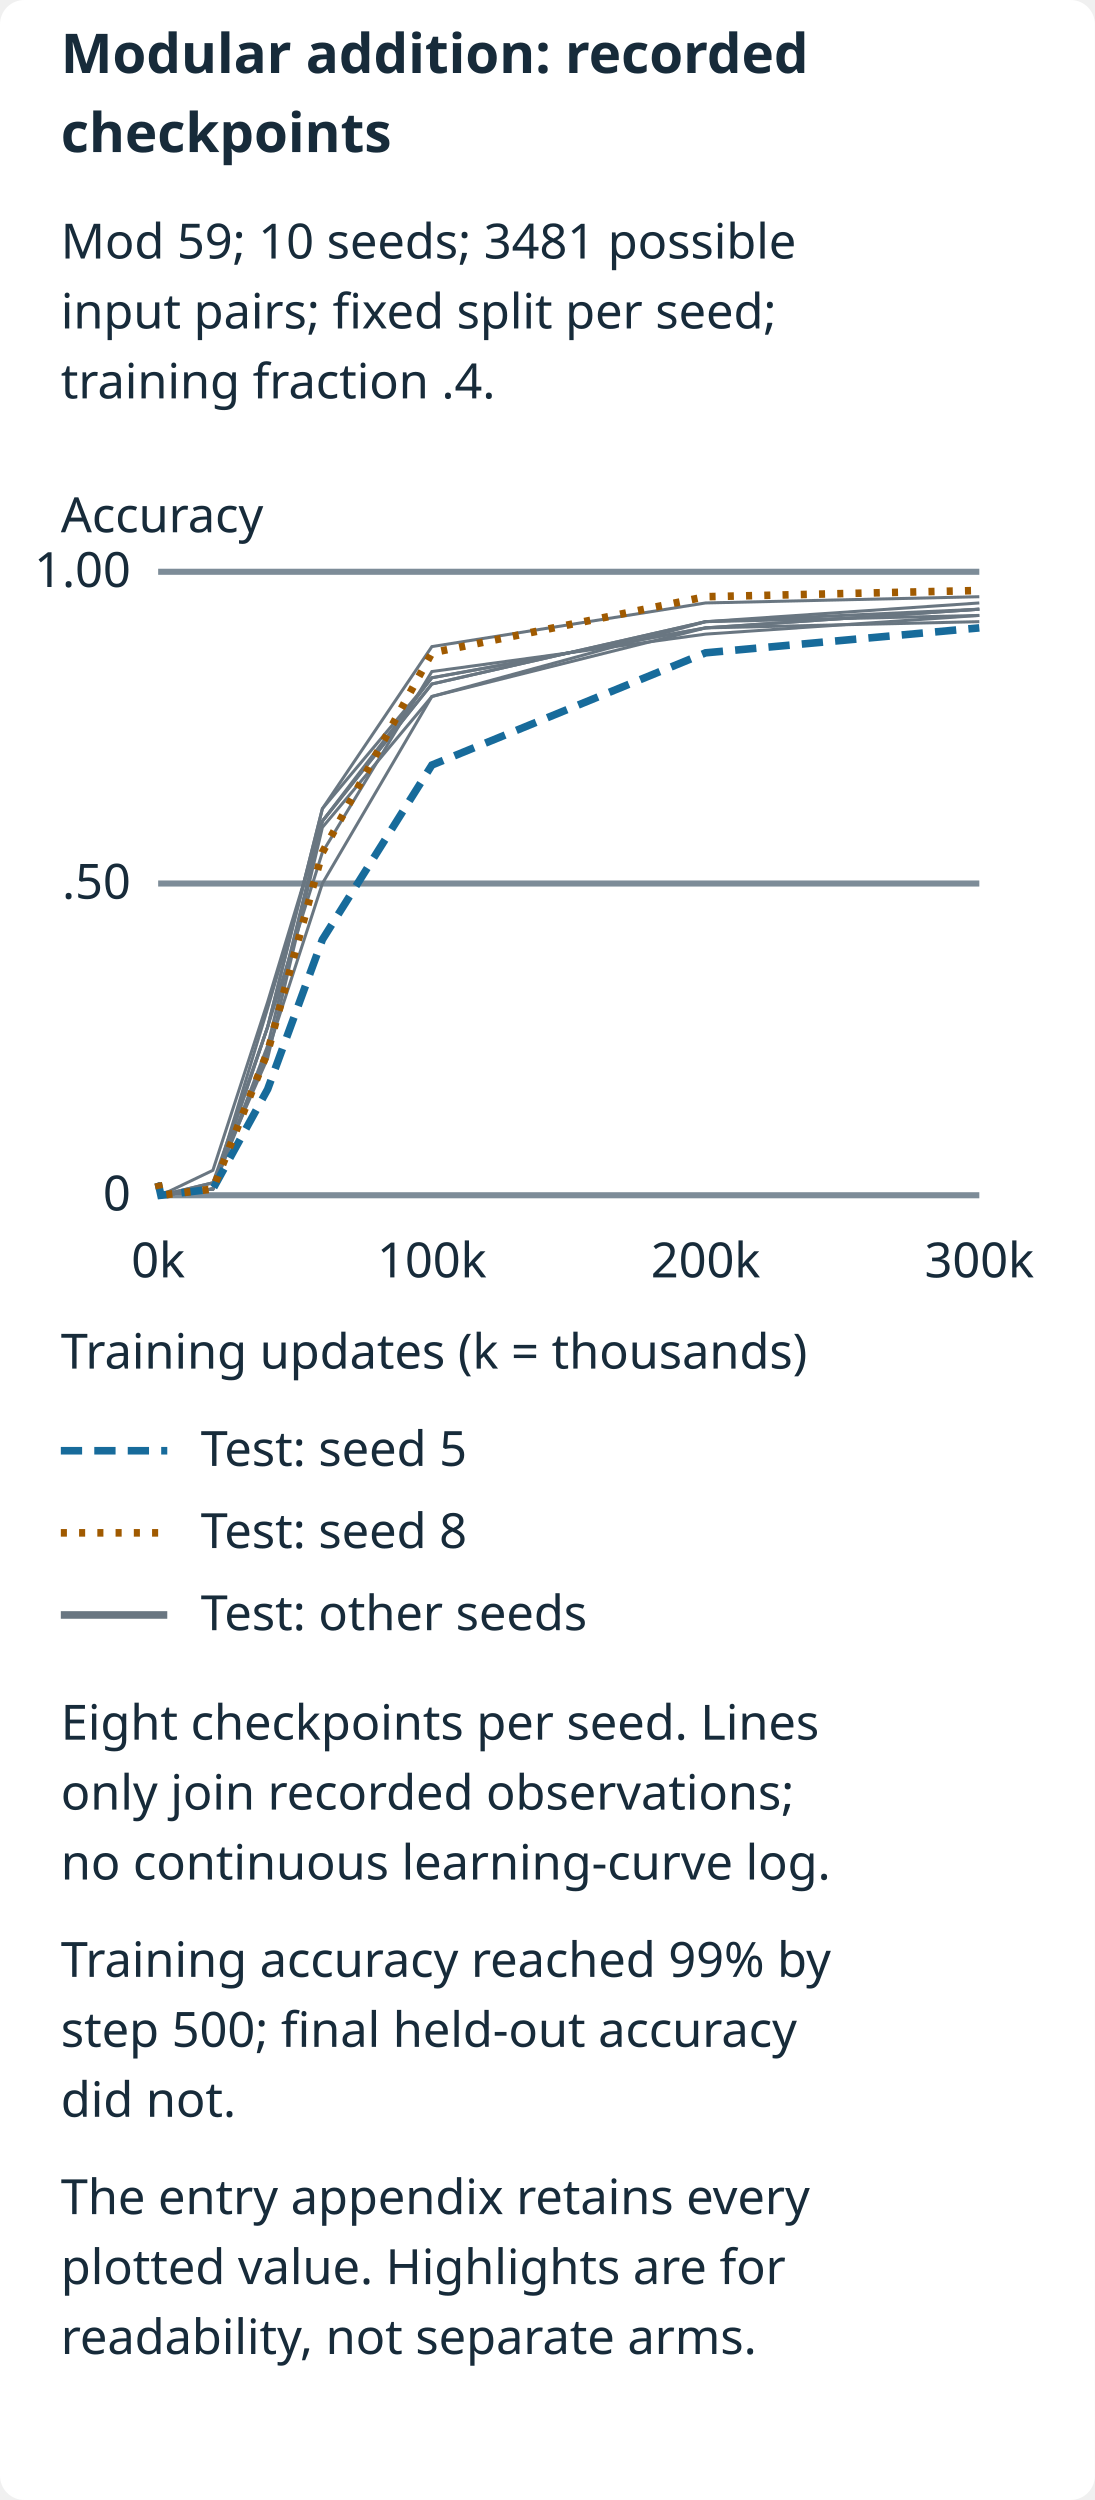
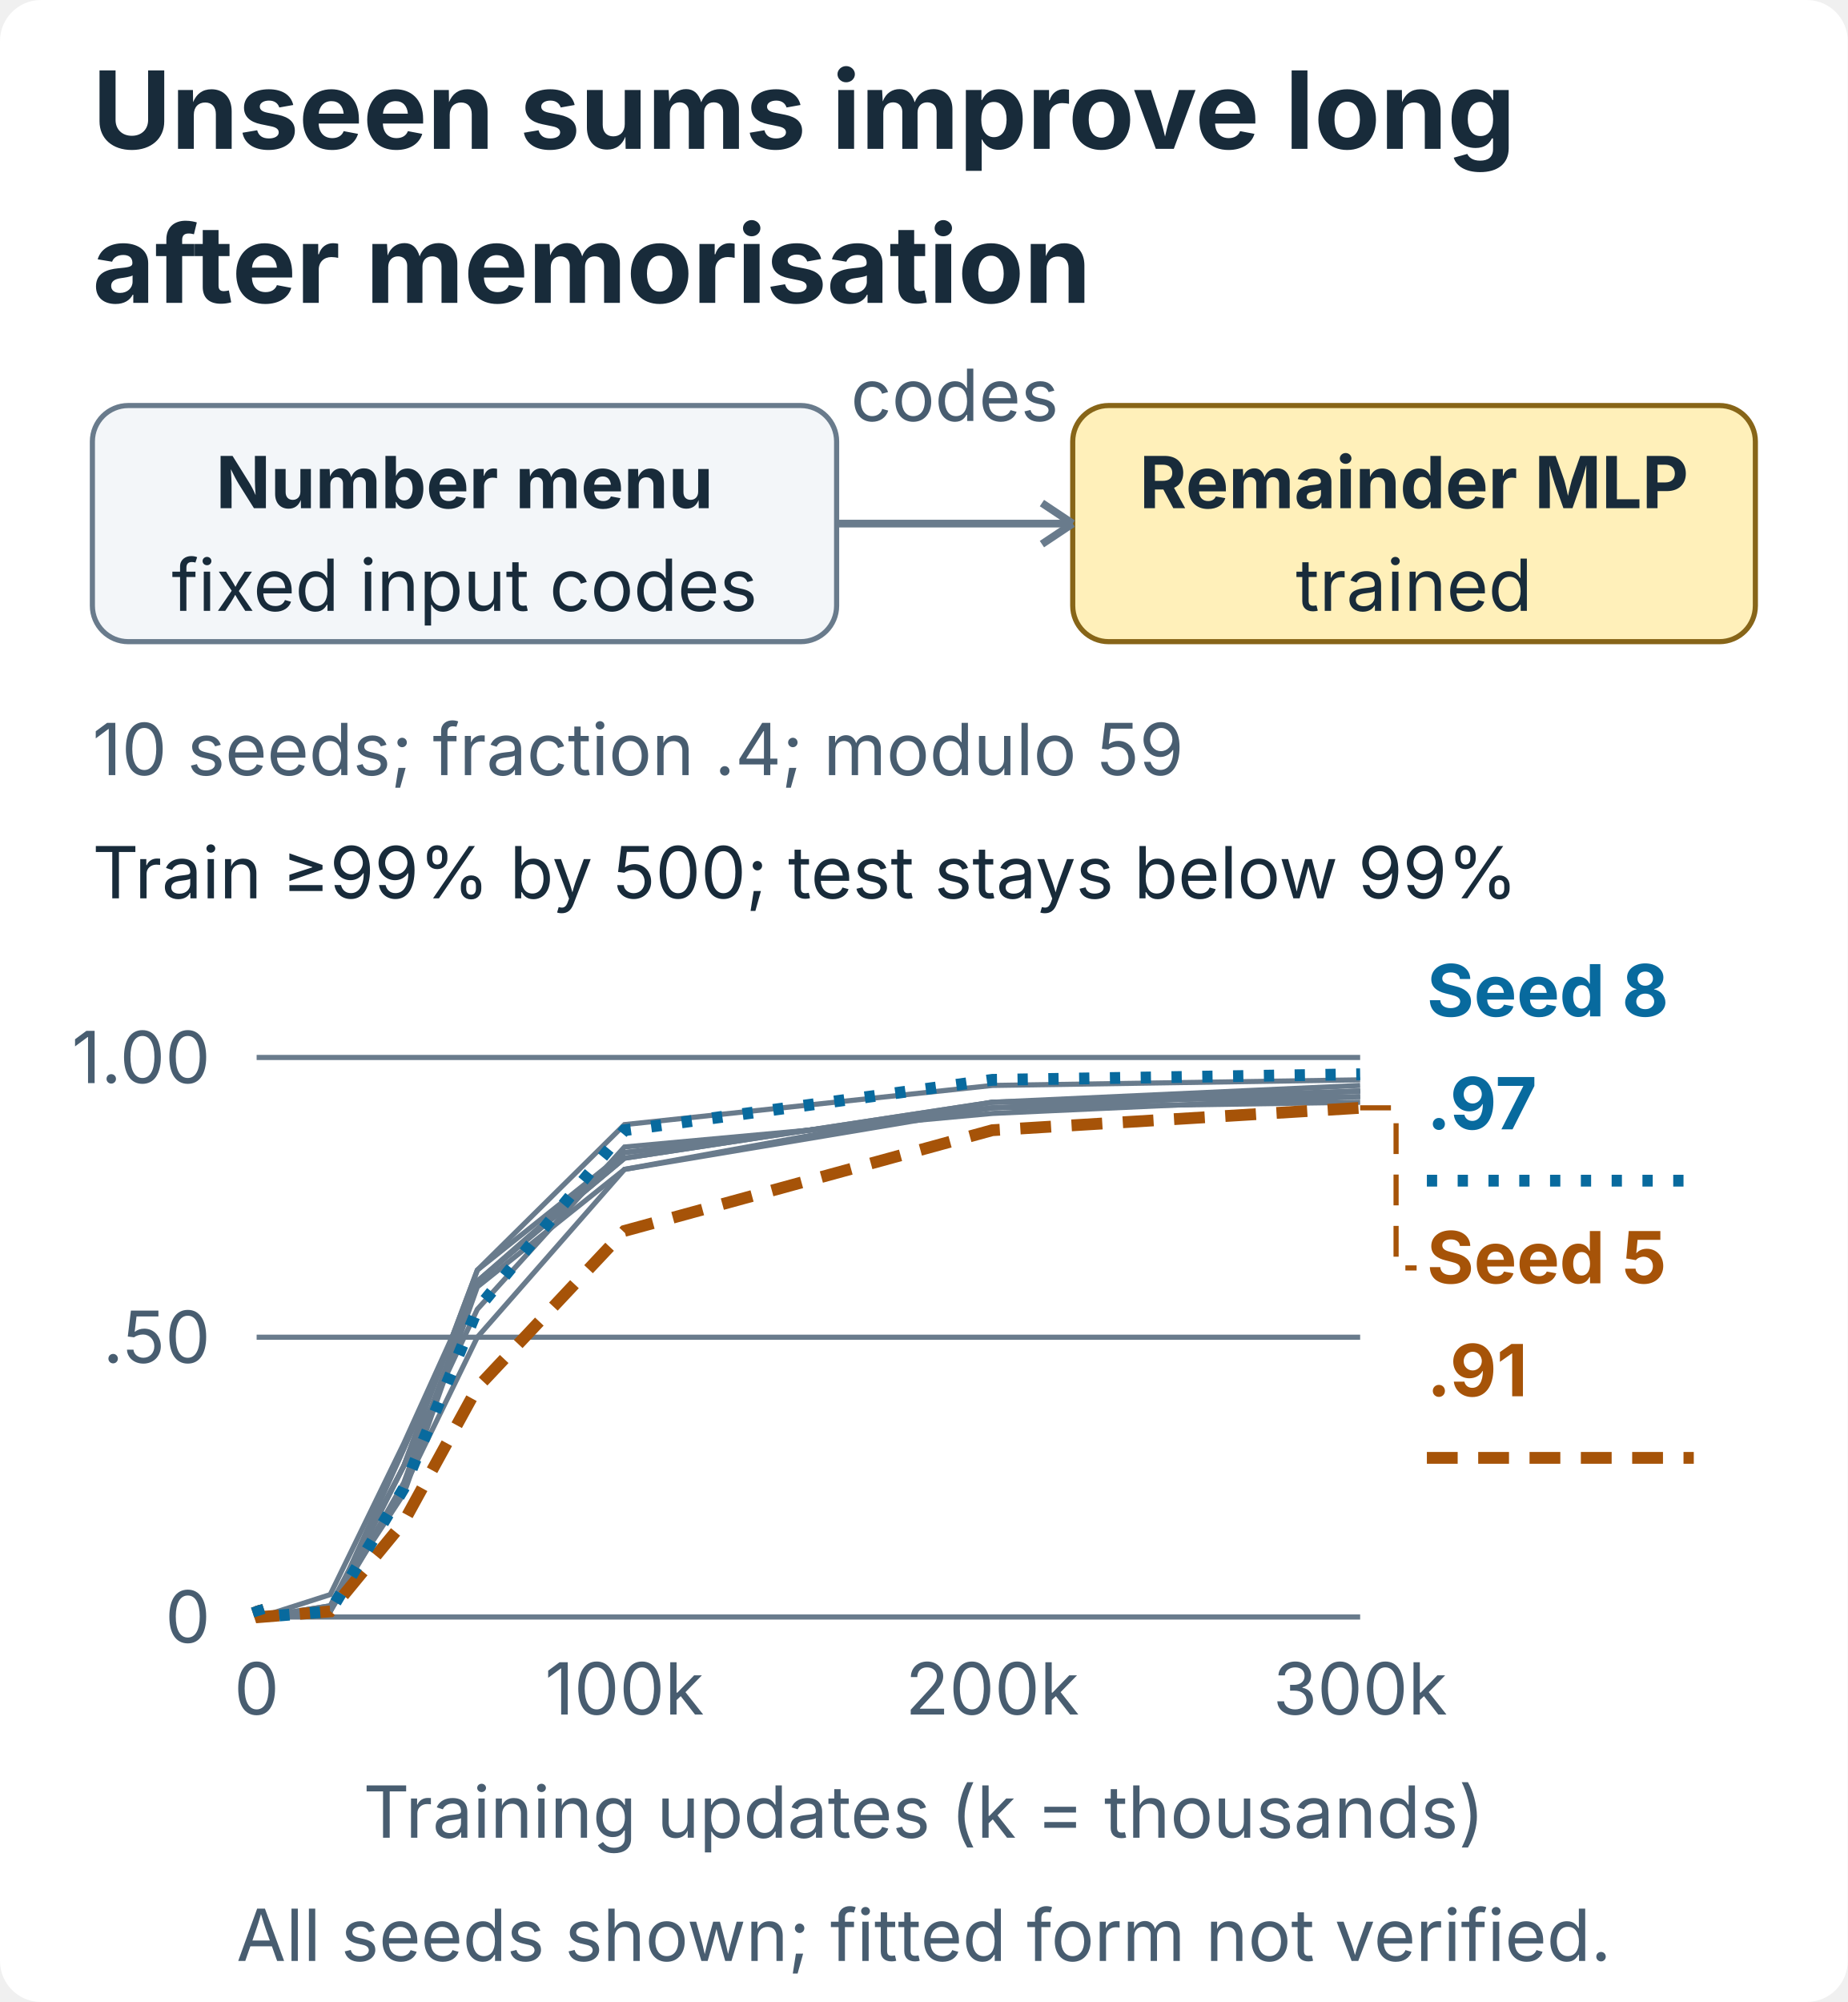
- <svg xmlns="http://www.w3.org/2000/svg" width="540" height="1233.0" viewBox="0 0 360 822" role="img" aria-labelledby="title desc">
-   <style>text{font-family:system-ui,sans-serif}.fg{fill:#172b3a}.bg{fill:#ffffff}.panel{fill:#f0f4f8;stroke:#63758b;stroke-width:1.5}.trained{fill:#fff0ba;stroke:#63758b;stroke-width:1.5}.ink{fill:#172b3a}.grid{stroke:#7d8c98}.track{fill:#e1e6eb}.blue{fill:#176b9b}.amber{fill:#a05a00}.grey{fill:#697681}.light{fill:#e1e6eb;stroke:#63758b}.blue-line{stroke:#176b9b}.amber-line{stroke:#a05a00}.grey-line{stroke:#697681}
- @media(prefers-color-scheme:dark){.fg{fill:#f0f6fc}.bg{fill:#161b22}.panel{fill:#263746;stroke:#9bacc0}.trained{stroke:#e3b341}.grid{stroke:#8b949e}.track{fill:#303c49}.blue{fill:#58a6ff}.amber{fill:#e3b341}.grey{fill:#a0adba}.light{fill:#303c49;stroke:#9bacc0}.blue-line{stroke:#58a6ff}.amber-line{stroke:#e3b341}.grey-line{stroke:#a0adba}}</style>
-   <rect width="360" height="822" rx="8" class="bg" />
-   <text x="20" y="24" font-size="18" class="fg" font-weight="600" text-anchor="start">Modular addition: recorded</text>
-   <text x="20" y="50" font-size="18" class="fg" font-weight="600" text-anchor="start">checkpoints</text>
-   <text x="20" y="85" font-size="16" class="fg" font-weight="400" text-anchor="start">Mod 59; 10 seeds; 3481 possible</text>
-   <text x="20" y="108" font-size="16" class="fg" font-weight="400" text-anchor="start">input pairs; fixed split per seed;</text>
-   <text x="20" y="131" font-size="16" class="fg" font-weight="400" text-anchor="start">training fraction .4.</text>
-   <text x="20" y="175" font-size="16" class="fg" font-weight="400" text-anchor="start">Accuracy</text>
-   <path d="M52,393 L322,393" class="grid" fill="none" stroke-width="2" />
-   <text x="43" y="398" font-size="16" class="fg" font-weight="400" text-anchor="end">0</text>
-   <path d="M52,290.5 L322,290.5" class="grid" fill="none" stroke-width="2" />
-   <text x="43" y="295.5" font-size="16" class="fg" font-weight="400" text-anchor="end">.50</text>
-   <path d="M52,188 L322,188" class="grid" fill="none" stroke-width="2" />
-   <text x="43" y="193" font-size="16" class="fg" font-weight="400" text-anchor="end">1.00</text>
-   <text x="52.0" y="420" font-size="16" class="fg" font-weight="400" text-anchor="middle">0k</text>
-   <text x="142.0" y="420" font-size="16" class="fg" font-weight="400" text-anchor="middle">100k</text>
-   <text x="232.0" y="420" font-size="16" class="fg" font-weight="400" text-anchor="middle">200k</text>
-   <text x="322.0" y="420" font-size="16" class="fg" font-weight="400" text-anchor="middle">300k</text>
-   <polyline data-seed="0" data-field="test_acc" points="52.0,388.9 52.9,393.0 70.0,388.9 88.0,347.9 106.0,272.05 142.0,229.0 232.0,204.4 322.0,198.25" class="grey-line" fill="none" stroke-width="1" />
-   <polyline data-seed="1" data-field="test_acc" points="52.0,388.9 52.9,393.0 70.0,388.9 88.0,337.65 106.0,265.9 142.0,222.85 232.0,206.45 322.0,200.3" class="grey-line" fill="none" stroke-width="1" />
-   <polyline data-seed="2" data-field="test_acc" points="52.0,388.9 52.9,393.0 70.0,390.95 88.0,343.8 106.0,270.0 142.0,222.85 232.0,206.45 322.0,204.4" class="grey-line" fill="none" stroke-width="1" />
-   <polyline data-seed="3" data-field="test_acc" points="52.0,388.9 52.9,393.0 70.0,384.8 88.0,329.45 106.0,270.0 142.0,224.9 232.0,204.4 322.0,202.35" class="grey-line" fill="none" stroke-width="1" />
-   <polyline data-seed="4" data-field="test_acc" points="52.0,388.9 52.9,393.0 70.0,390.95 88.0,345.85 106.0,290.5 142.0,229.0 232.0,206.45 322.0,200.3" class="grey-line" fill="none" stroke-width="1" />
-   <polyline data-seed="6" data-field="test_acc" points="52.0,388.9 52.9,393.0 70.0,390.95 88.0,331.5 106.0,270.0 142.0,224.9 232.0,204.4 322.0,200.3" class="grey-line" fill="none" stroke-width="1" />
-   <polyline data-seed="7" data-field="test_acc" points="52.0,388.9 52.9,393.0 70.0,390.95 88.0,337.65 106.0,280.25 142.0,220.8 232.0,208.5 322.0,202.35" class="grey-line" fill="none" stroke-width="1" />
-   <polyline data-seed="9" data-field="test_acc" points="52.0,388.9 52.9,393.0 70.0,390.95 88.0,337.65 106.0,265.9 142.0,212.6 232.0,198.25 322.0,196.2" class="grey-line" fill="none" stroke-width="1" />
-   <polyline data-seed="5" data-field="test_acc" points="52.0,388.9 52.9,393.0 70.0,390.95 88.0,358.15 106.0,308.95 142.0,251.55 232.0,214.65 322.0,206.45" class="blue-line" fill="none" stroke-width="2.5" stroke-dasharray="7 4" />
-   <polyline data-seed="8" data-field="test_acc" points="52.0,388.9 52.9,393.0 70.0,390.95 88.0,345.85 106.0,280.25 142.0,214.65 232.0,196.2 322.0,194.15" class="amber-line" fill="none" stroke-width="2.5" stroke-dasharray="2 4" />
-   <text x="20" y="450" font-size="16" class="fg" font-weight="400" text-anchor="start">Training updates (k = thousands)</text>
-   <path d="M20,477 L55,477" class="blue-line" fill="none" stroke-width="2.5" stroke-dasharray="7 4" />
-   <text x="66" y="482" font-size="16" class="fg" font-weight="400" text-anchor="start">Test: seed 5</text>
-   <path d="M20,504 L55,504" class="amber-line" fill="none" stroke-width="2.5" stroke-dasharray="2 4" />
-   <text x="66" y="509" font-size="16" class="fg" font-weight="400" text-anchor="start">Test: seed 8</text>
-   <path d="M20,531 L55,531" class="grey-line" fill="none" stroke-width="2.5" />
-   <text x="66" y="536" font-size="16" class="fg" font-weight="400" text-anchor="start">Test: other seeds</text>
-   <text x="20" y="572" font-size="16" class="fg" font-weight="400" text-anchor="start">Eight checkpoints per seed. Lines</text>
-   <text x="20" y="595" font-size="16" class="fg" font-weight="400" text-anchor="start">only join recorded observations;</text>
-   <text x="20" y="618" font-size="16" class="fg" font-weight="400" text-anchor="start">no continuous learning-curve log.</text>
-   <text x="20" y="650" font-size="16" class="fg" font-weight="400" text-anchor="start">Training accuracy reached 99% by</text>
-   <text x="20" y="673" font-size="16" class="fg" font-weight="400" text-anchor="start">step 500; final held-out accuracy</text>
-   <text x="20" y="696" font-size="16" class="fg" font-weight="400" text-anchor="start">did not.</text>
-   <text x="20" y="728" font-size="16" class="fg" font-weight="400" text-anchor="start">The entry appendix retains every</text>
-   <text x="20" y="751" font-size="16" class="fg" font-weight="400" text-anchor="start">plotted value. Highlights are for</text>
-   <text x="20" y="774" font-size="16" class="fg" font-weight="400" text-anchor="start">readability, not separate arms.</text>
+ <svg xmlns="http://www.w3.org/2000/svg" width="640" height="693.333" viewBox="0 0 360 390" role="img" aria-labelledby="title desc">
+   <style>text{font-family:system-ui,-apple-system,BlinkMacSystemFont,"Segoe UI",sans-serif;fill:#182b3a}.bg{fill:#fff}.panel{fill:#f3f6f9;stroke:#697b8c}.rule{stroke:#697b8c;fill:none}.blue{fill:#086a9e}.orange{fill:#a65308}.muted{fill:#485d70}.track{fill:#dde5ec}.blue-line{stroke:#086a9e;fill:none}.orange-line{stroke:#a65308;fill:none}.quiet-line{stroke:#697b8c;fill:none}.trained{fill:#fff0ba;stroke:#876518}.dark-ink{fill:#182b3a}.blue-tint{fill:#e9f4fc;stroke:#086a9e}.open{fill:#fff;stroke:#697b8c;stroke-width:1.5}.white{fill:#fff}
+ @media(prefers-color-scheme:dark){text{fill:#edf3fa}.bg{fill:#101820}.panel{fill:#1c2a37;stroke:#6f8295}.rule{stroke:#a6b5c5}.blue{fill:#66c5ff}.orange{fill:#ffbe79}.muted{fill:#bfccda}.track{fill:#344555}.blue-line{stroke:#66c5ff}.orange-line{stroke:#ffbe79}.quiet-line{stroke:#a6b5c5}.blue-tint{fill:#172f41;stroke:#66c5ff}.open{fill:#101820;stroke:#a6b5c5}.dark-ink{fill:#182b3a}.white{fill:#101820}.trained{stroke:#e5b74e}}</style>
+   <rect width="360" height="390" rx="8" class="bg" />
+   <text x="18" y="29" font-size="21" font-weight="650" class="" text-anchor="start">Unseen sums improve long</text>
+   <text x="18" y="59" font-size="21" font-weight="650" class="" text-anchor="start">after memorisation</text>
+   <rect x="18" y="79" width="145" height="46" rx="7" class="panel" />
+   <text x="90.5" y="99" font-size="14" font-weight="650" class="" text-anchor="middle">Number menu</text>
+   <text x="90.5" y="119" font-size="14" font-weight="400" class="" text-anchor="middle">fixed input codes</text>
+   <rect x="209" y="79" width="133" height="46" rx="7" class="trained" />
+   <text x="275.5" y="99" font-size="14" font-weight="650" class="dark-ink" text-anchor="middle">Remainder MLP</text>
+   <text x="275.5" y="119" font-size="14" font-weight="400" class="dark-ink" text-anchor="middle">trained</text>
+   <path d="M163,102 L209,102" class="rule" stroke-width="1.5" />
+   <path d="M203,98 L209,102" class="rule" stroke-width="1.5" />
+   <path d="M203,106 L209,102" class="rule" stroke-width="1.5" />
+   <text x="186" y="82" font-size="14" font-weight="400" class="muted" text-anchor="middle">codes</text>
+   <text x="18" y="151" font-size="14" font-weight="400" class="muted" text-anchor="start">10 seeds; fraction .4; modulo 59</text>
+   <text x="18" y="175" font-size="14" font-weight="400" class="" text-anchor="start">Train ≥99% by 500; test stays below 99%</text>
+   <path d="M50,315.0 L265,315.0" class="rule" stroke-width="1" />
+   <text x="41" y="320.0" font-size="14" font-weight="400" class="muted" text-anchor="end">0</text>
+   <path d="M50,260.5 L265,260.5" class="rule" stroke-width="1" />
+   <text x="41" y="265.5" font-size="14" font-weight="400" class="muted" text-anchor="end">.50</text>
+   <path d="M50,206.0 L265,206.0" class="rule" stroke-width="1" />
+   <text x="41" y="211.0" font-size="14" font-weight="400" class="muted" text-anchor="end">1.00</text>
+   <polyline data-seed="0" data-field="test_acc" points="50.0,312.82 50.717,315.0 64.333,312.82 78.667,291.02 93.0,250.69 121.667,227.8 193.333,214.72 265.0,211.45" class="quiet-line" fill="none" stroke-width="1" />
+   <polyline data-seed="1" data-field="test_acc" points="50.0,312.82 50.717,315.0 64.333,312.82 78.667,285.57 93.0,247.42 121.667,224.53 193.333,215.81 265.0,212.54" class="quiet-line" fill="none" stroke-width="1" />
+   <polyline data-seed="2" data-field="test_acc" points="50.0,312.82 50.717,315.0 64.333,313.91 78.667,288.84 93.0,249.6 121.667,224.53 193.333,215.81 265.0,214.72" class="quiet-line" fill="none" stroke-width="1" />
+   <polyline data-seed="3" data-field="test_acc" points="50.0,312.82 50.717,315.0 64.333,310.64 78.667,281.21 93.0,249.6 121.667,225.62 193.333,214.72 265.0,213.63" class="quiet-line" fill="none" stroke-width="1" />
+   <polyline data-seed="4" data-field="test_acc" points="50.0,312.82 50.717,315.0 64.333,313.91 78.667,289.93 93.0,260.5 121.667,227.8 193.333,215.81 265.0,212.54" class="quiet-line" fill="none" stroke-width="1" />
+   <polyline data-seed="6" data-field="test_acc" points="50.0,312.82 50.717,315.0 64.333,313.91 78.667,282.3 93.0,249.6 121.667,225.62 193.333,214.72 265.0,212.54" class="quiet-line" fill="none" stroke-width="1" />
+   <polyline data-seed="7" data-field="test_acc" points="50.0,312.82 50.717,315.0 64.333,313.91 78.667,285.57 93.0,255.05 121.667,223.44 193.333,216.9 265.0,213.63" class="quiet-line" fill="none" stroke-width="1" />
+   <polyline data-seed="9" data-field="test_acc" points="50.0,312.82 50.717,315.0 64.333,313.91 78.667,285.57 93.0,247.42 121.667,219.08 193.333,211.45 265.0,210.36" class="quiet-line" fill="none" stroke-width="1" />
+   <polyline data-seed="5" data-field="test_acc" points="50.0,312.82 50.717,315.0 64.333,313.91 78.667,296.47 93.0,270.31 121.667,239.79 193.333,220.17 265.0,215.81" class="orange-line" fill="none" stroke-width="2.3" stroke-dasharray="6 4" />
+   <polyline data-seed="8" data-field="test_acc" points="50.0,312.82 50.717,315.0 64.333,313.91 78.667,289.93 93.0,255.05 121.667,220.17 193.333,210.36 265.0,209.27" class="blue-line" fill="none" stroke-width="2.3" stroke-dasharray="2 4" />
+   <text x="278" y="198" font-size="14" font-weight="650" class="blue" text-anchor="start">Seed 8</text>
+   <text x="278" y="220" font-size="14" font-weight="650" class="blue" text-anchor="start">.97</text>
+   <path d="M278,230 L330,230" class="blue-line" stroke-width="2.3" stroke-dasharray="2 4" />
+   <polyline points="265,215.81 272,215.81 272,247 276,247" class="orange-line" fill="none" stroke-width="1" stroke-dasharray="6 4" />
+   <text x="278" y="250" font-size="14" font-weight="650" class="orange" text-anchor="start">Seed 5</text>
+   <text x="278" y="272" font-size="14" font-weight="650" class="orange" text-anchor="start">.91</text>
+   <path d="M278,284 L330,284" class="orange-line" stroke-width="2.3" stroke-dasharray="6 4" />
+   <text x="50.0" y="334" font-size="14" font-weight="400" class="muted" text-anchor="middle">0</text>
+   <text x="121.667" y="334" font-size="14" font-weight="400" class="muted" text-anchor="middle">100k</text>
+   <text x="193.333" y="334" font-size="14" font-weight="400" class="muted" text-anchor="middle">200k</text>
+   <text x="265.0" y="334" font-size="14" font-weight="400" class="muted" text-anchor="middle">300k</text>
+   <text x="180" y="358" font-size="14" font-weight="400" class="muted" text-anchor="middle">Training updates (k = thousands)</text>
+   <text x="180" y="382" font-size="14" font-weight="400" class="muted" text-anchor="middle">All seeds shown; fitted form not verified.</text>
</svg>
